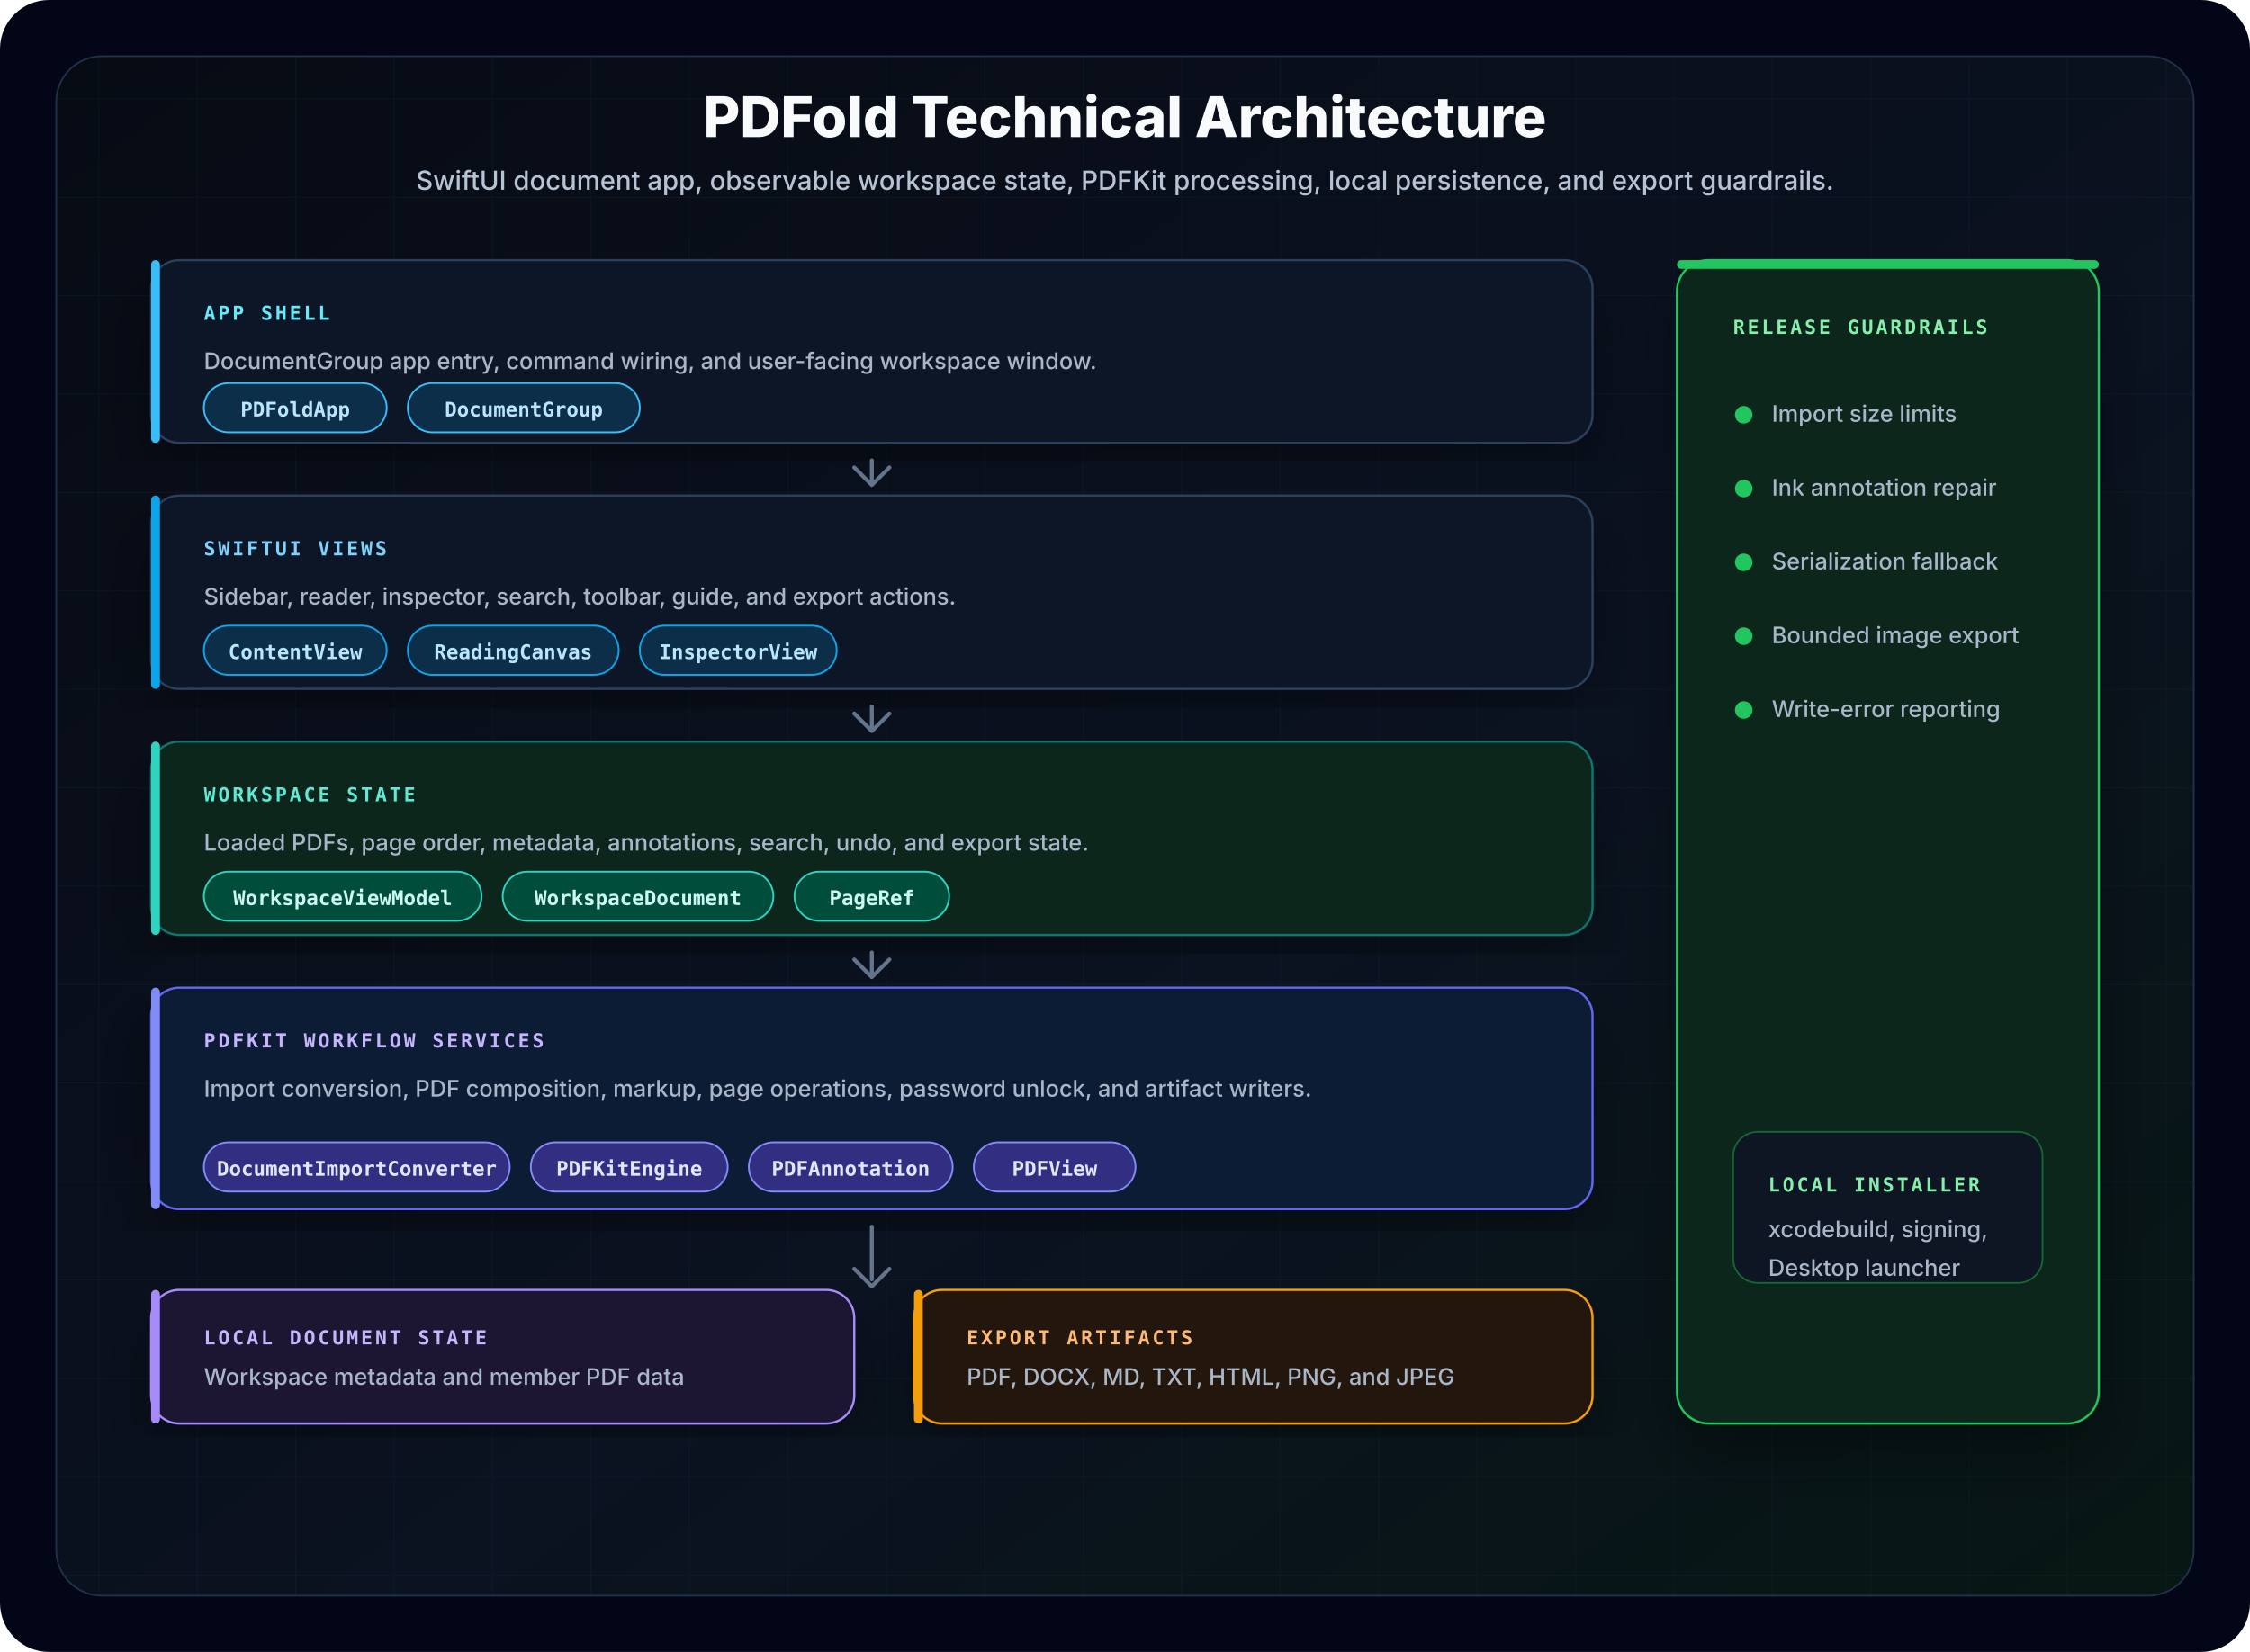
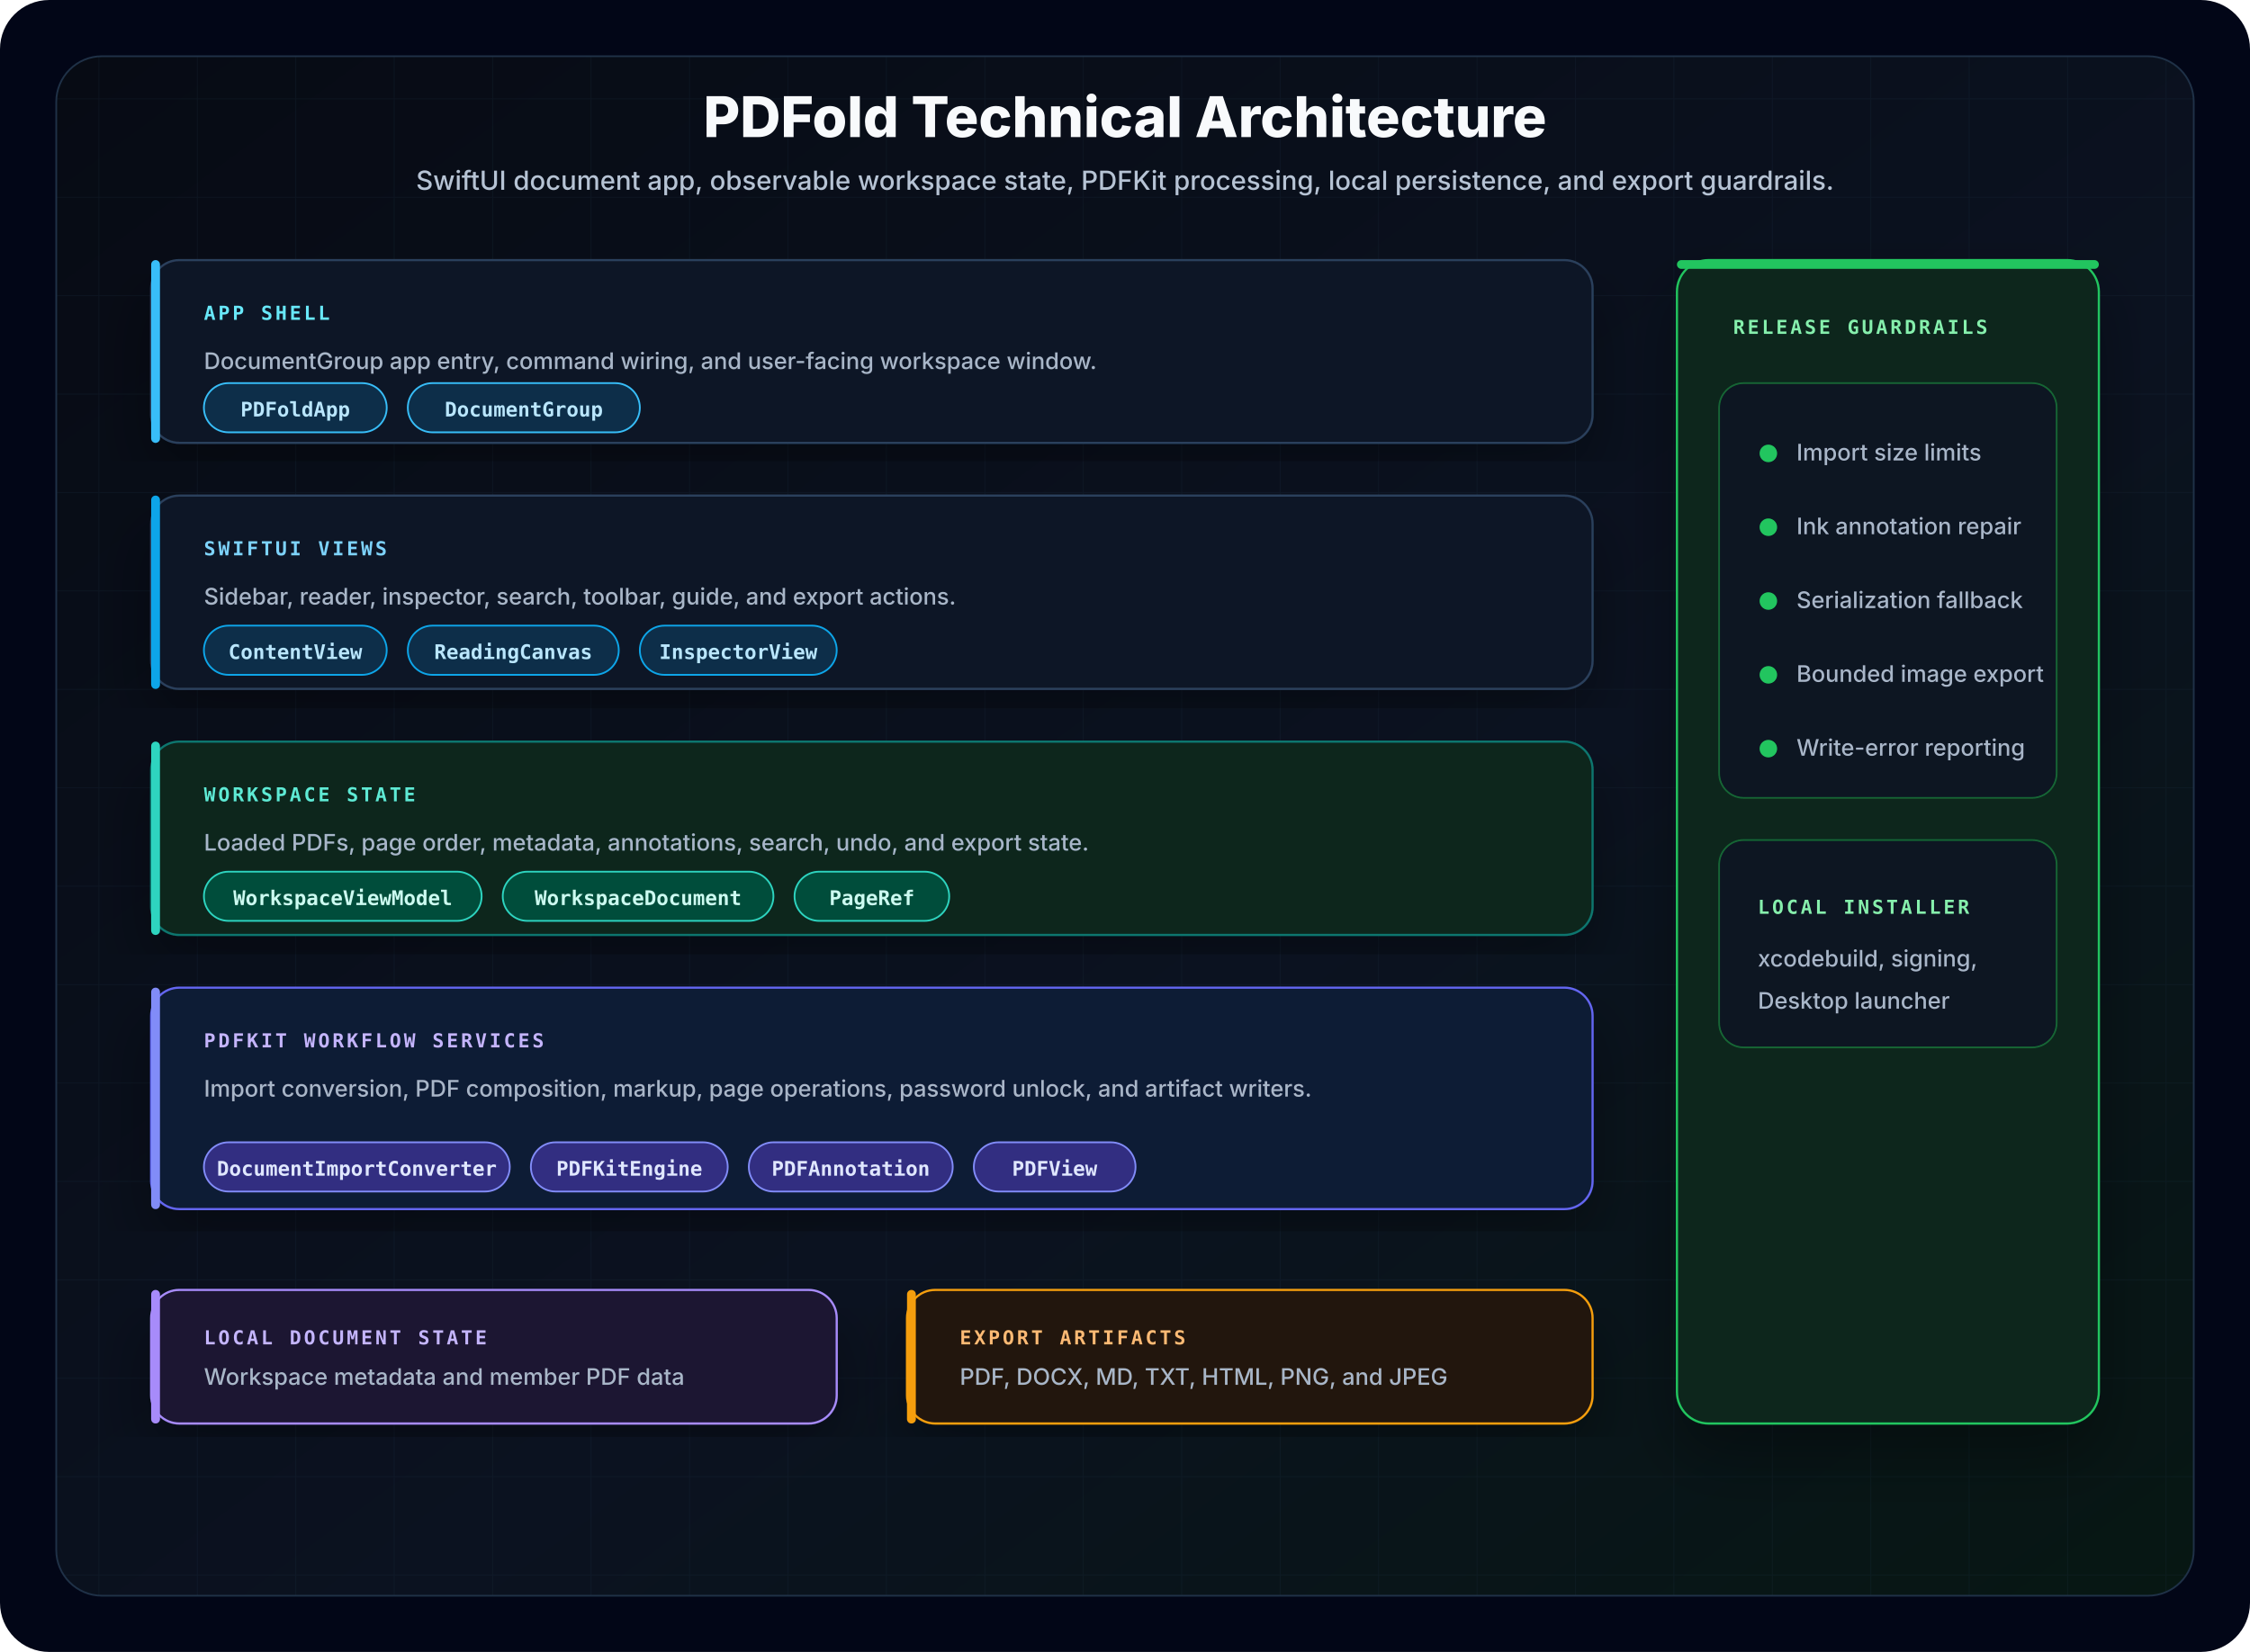
<svg xmlns="http://www.w3.org/2000/svg" width="1280" height="940" viewBox="0 0 1280 940" fill="none" role="img" aria-labelledby="title desc">
  <defs>
    <linearGradient id="bg" x1="0" y1="0" x2="1" y2="1">
      <stop offset="0" stop-color="#070B14" />
      <stop offset="0.58" stop-color="#0B1220" />
      <stop offset="1" stop-color="#071713" />
    </linearGradient>
    <pattern id="grid" width="56" height="56" patternUnits="userSpaceOnUse">
      <path d="M 56 0 L 0 0 0 56" stroke="#1F3147" stroke-width="1" opacity="0.20" />
    </pattern>
    <filter id="shadow" x="-10%" y="-10%" width="120%" height="120%">
      <feDropShadow dx="0" dy="18" stdDeviation="18" flood-color="#000000" flood-opacity="0.34" />
    </filter>
    <style>
      .title { font: 800 32px ui-sans-serif, system-ui, -apple-system, BlinkMacSystemFont, "Segoe UI", sans-serif; fill: #F8FAFC; }
      .subtitle { font: 550 15px ui-sans-serif, system-ui, -apple-system, BlinkMacSystemFont, "Segoe UI", sans-serif; fill: #B6C3D4; }
      .layerTitle { font: 800 17px ui-sans-serif, system-ui, -apple-system, BlinkMacSystemFont, "Segoe UI", sans-serif; fill: #F8FAFC; }
      .body { font: 550 13px ui-sans-serif, system-ui, -apple-system, BlinkMacSystemFont, "Segoe UI", sans-serif; fill: #A8B6C8; }
      .chip { font: 800 11.5px ui-monospace, SFMono-Regular, Menlo, Monaco, Consolas, monospace; }
      .tag { font: 800 11px ui-monospace, SFMono-Regular, Menlo, Monaco, Consolas, monospace; letter-spacing: 1.5px; }
      .layer { fill: #101827; stroke: #2B3F5C; stroke-width: 1.25; }
      .stateLayer { fill: #08251F; stroke: #0F766E; stroke-width: 1.25; }
      .engineLayer { fill: #111A34; stroke: #6366F1; stroke-width: 1.25; }
      .artifactLayer { fill: #1B1430; stroke: #A78BFA; stroke-width: 1.25; }
      .exportLayer { fill: #241609; stroke: #F59E0B; stroke-width: 1.25; }
      .rail { fill: #08251C; stroke: #22C55E; stroke-width: 1.25; }
-       .arrow { stroke: #64748B; stroke-width: 2.25; stroke-linecap: round; stroke-linejoin: round; }
    </style>
  </defs>
  <rect width="1280" height="940" rx="28" fill="#020617" />
  <rect x="32" y="32" width="1216" height="876" rx="26" fill="url(#bg)" />
  <rect x="32" y="32" width="1216" height="876" rx="26" fill="url(#grid)" />
  <rect x="32" y="32" width="1216" height="876" rx="26" stroke="#1F3147" />
  <text x="640" y="78" text-anchor="middle" class="title">PDFold Technical Architecture</text>
  <text x="640" y="108" text-anchor="middle" class="subtitle">SwiftUI document app, observable workspace state, PDFKit processing, local persistence, and export guardrails.</text>
  <g transform="translate(86 148)" filter="url(#shadow)">
    <rect width="820" height="104" rx="16" class="layer" />
    <rect width="5" height="104" rx="2.5" fill="#38BDF8" />
    <text x="30" y="34" class="tag" fill="#67E8F9">APP SHELL</text>
    <text x="30" y="62" class="body">DocumentGroup app entry, command wiring, and user-facing workspace window.</text>
    <g transform="translate(30 70)">
      <rect x="0" y="0" width="104" height="28" rx="14" fill="#082F49" stroke="#38BDF8" />
      <text x="52" y="19" text-anchor="middle" class="chip" fill="#BAE6FD">PDFoldApp</text>
      <rect x="116" y="0" width="132" height="28" rx="14" fill="#082F49" stroke="#38BDF8" />
      <text x="182" y="19" text-anchor="middle" class="chip" fill="#BAE6FD">DocumentGroup</text>
    </g>
  </g>
  <g transform="translate(86 282)" filter="url(#shadow)">
    <rect width="820" height="110" rx="16" class="layer" />
    <rect width="5" height="110" rx="2.5" fill="#0EA5E9" />
    <text x="30" y="34" class="tag" fill="#7DD3FC">SWIFTUI VIEWS</text>
    <text x="30" y="62" class="body">Sidebar, reader, inspector, search, toolbar, guide, and export actions.</text>
    <g transform="translate(30 74)">
      <rect x="0" y="0" width="104" height="28" rx="14" fill="#082F49" stroke="#0EA5E9" />
      <text x="52" y="19" text-anchor="middle" class="chip" fill="#BAE6FD">ContentView</text>
      <rect x="116" y="0" width="120" height="28" rx="14" fill="#082F49" stroke="#0EA5E9" />
      <text x="176" y="19" text-anchor="middle" class="chip" fill="#BAE6FD">ReadingCanvas</text>
      <rect x="248" y="0" width="112" height="28" rx="14" fill="#082F49" stroke="#0EA5E9" />
      <text x="304" y="19" text-anchor="middle" class="chip" fill="#BAE6FD">InspectorView</text>
    </g>
  </g>
  <g transform="translate(86 422)" filter="url(#shadow)">
    <rect width="820" height="110" rx="16" class="stateLayer" />
    <rect width="5" height="110" rx="2.5" fill="#2DD4BF" />
    <text x="30" y="34" class="tag" fill="#5EEAD4">WORKSPACE STATE</text>
    <text x="30" y="62" class="body">Loaded PDFs, page order, metadata, annotations, search, undo, and export state.</text>
    <g transform="translate(30 74)">
      <rect x="0" y="0" width="158" height="28" rx="14" fill="#064E3B" stroke="#2DD4BF" />
      <text x="79" y="19" text-anchor="middle" class="chip" fill="#CCFBF1">WorkspaceViewModel</text>
      <rect x="170" y="0" width="154" height="28" rx="14" fill="#064E3B" stroke="#2DD4BF" />
      <text x="247" y="19" text-anchor="middle" class="chip" fill="#CCFBF1">WorkspaceDocument</text>
      <rect x="336" y="0" width="88" height="28" rx="14" fill="#064E3B" stroke="#2DD4BF" />
      <text x="380" y="19" text-anchor="middle" class="chip" fill="#CCFBF1">PageRef</text>
    </g>
  </g>
  <g transform="translate(86 562)" filter="url(#shadow)">
    <rect width="820" height="126" rx="16" class="engineLayer" />
    <rect width="5" height="126" rx="2.5" fill="#818CF8" />
    <text x="30" y="34" class="tag" fill="#C4B5FD">PDFKIT WORKFLOW SERVICES</text>
    <text x="30" y="62" class="body">Import conversion, PDF composition, markup, page operations, password unlock, and artifact writers.</text>
    <g transform="translate(30 88)">
      <rect x="0" y="0" width="174" height="28" rx="14" fill="#312E81" stroke="#818CF8" />
      <text x="87" y="19" text-anchor="middle" class="chip" fill="#E0E7FF">DocumentImportConverter</text>
      <rect x="186" y="0" width="112" height="28" rx="14" fill="#312E81" stroke="#818CF8" />
      <text x="242" y="19" text-anchor="middle" class="chip" fill="#E0E7FF">PDFKitEngine</text>
      <rect x="310" y="0" width="116" height="28" rx="14" fill="#312E81" stroke="#818CF8" />
      <text x="368" y="19" text-anchor="middle" class="chip" fill="#E0E7FF">PDFAnnotation</text>
      <rect x="438" y="0" width="92" height="28" rx="14" fill="#312E81" stroke="#818CF8" />
      <text x="484" y="19" text-anchor="middle" class="chip" fill="#E0E7FF">PDFView</text>
    </g>
  </g>
  <g transform="translate(86 734)" filter="url(#shadow)">
-     <rect width="400" height="76" rx="16" class="artifactLayer" />
+     <rect width="390" height="76" rx="16" class="artifactLayer" />
    <rect width="5" height="76" rx="2.5" fill="#A78BFA" />
    <text x="30" y="31" class="tag" fill="#C4B5FD">LOCAL DOCUMENT STATE</text>
    <text x="30" y="54" class="body">Workspace metadata and member PDF data</text>
  </g>
-   <g transform="translate(520 734)" filter="url(#shadow)">
-     <rect width="386" height="76" rx="16" class="exportLayer" />
+   <g transform="translate(516 734)" filter="url(#shadow)">
+     <rect width="390" height="76" rx="16" class="exportLayer" />
    <rect width="5" height="76" rx="2.5" fill="#F59E0B" />
    <text x="30" y="31" class="tag" fill="#FDBA74">EXPORT ARTIFACTS</text>
    <text x="30" y="54" class="body">PDF, DOCX, MD, TXT, HTML, PNG, and JPEG</text>
  </g>
  <g transform="translate(954 148)" filter="url(#shadow)">
    <rect width="240" height="662" rx="18" class="rail" />
    <rect width="240" height="5" rx="2.5" fill="#22C55E" />
    <text x="32" y="42" class="tag" fill="#86EFAC">RELEASE GUARDRAILS</text>
-     <g transform="translate(32 82)">
+     <rect x="24" y="70" width="192" height="236" rx="14" fill="#0B1220" stroke="#166534" />
+     <g transform="translate(46 104)">
      <circle cx="6" cy="6" r="5" fill="#22C55E" />
      <text x="22" y="10" class="body">Import size limits</text>
      <circle cx="6" cy="48" r="5" fill="#22C55E" />
      <text x="22" y="52" class="body">Ink annotation repair</text>
      <circle cx="6" cy="90" r="5" fill="#22C55E" />
      <text x="22" y="94" class="body">Serialization fallback</text>
      <circle cx="6" cy="132" r="5" fill="#22C55E" />
      <text x="22" y="136" class="body">Bounded image export</text>
      <circle cx="6" cy="174" r="5" fill="#22C55E" />
      <text x="22" y="178" class="body">Write-error reporting</text>
    </g>
-     <rect x="32" y="496" width="176" height="86" rx="14" fill="#0B1220" stroke="#166534" />
-     <text x="52" y="530" class="tag" fill="#86EFAC">LOCAL INSTALLER</text>
-     <text x="52" y="556" class="body">xcodebuild, signing,</text>
-     <text x="52" y="578" class="body">Desktop launcher</text>
+     <rect x="24" y="330" width="192" height="118" rx="14" fill="#0B1220" stroke="#166534" />
+     <text x="46" y="372" class="tag" fill="#86EFAC">LOCAL INSTALLER</text>
+     <text x="46" y="402" class="body">xcodebuild, signing,</text>
+     <text x="46" y="426" class="body">Desktop launcher</text>
  </g>
-   <path d="M496 262 V274" class="arrow" />
-   <path d="M486 266 L496 276 L506 266" class="arrow" />
-   <path d="M496 402 V414" class="arrow" />
-   <path d="M486 406 L496 416 L506 406" class="arrow" />
-   <path d="M496 542 V554" class="arrow" />
-   <path d="M486 546 L496 556 L506 546" class="arrow" />
-   <path d="M496 698 V728" class="arrow" />
-   <path d="M486 722 L496 732 L506 722" class="arrow" />
</svg>
